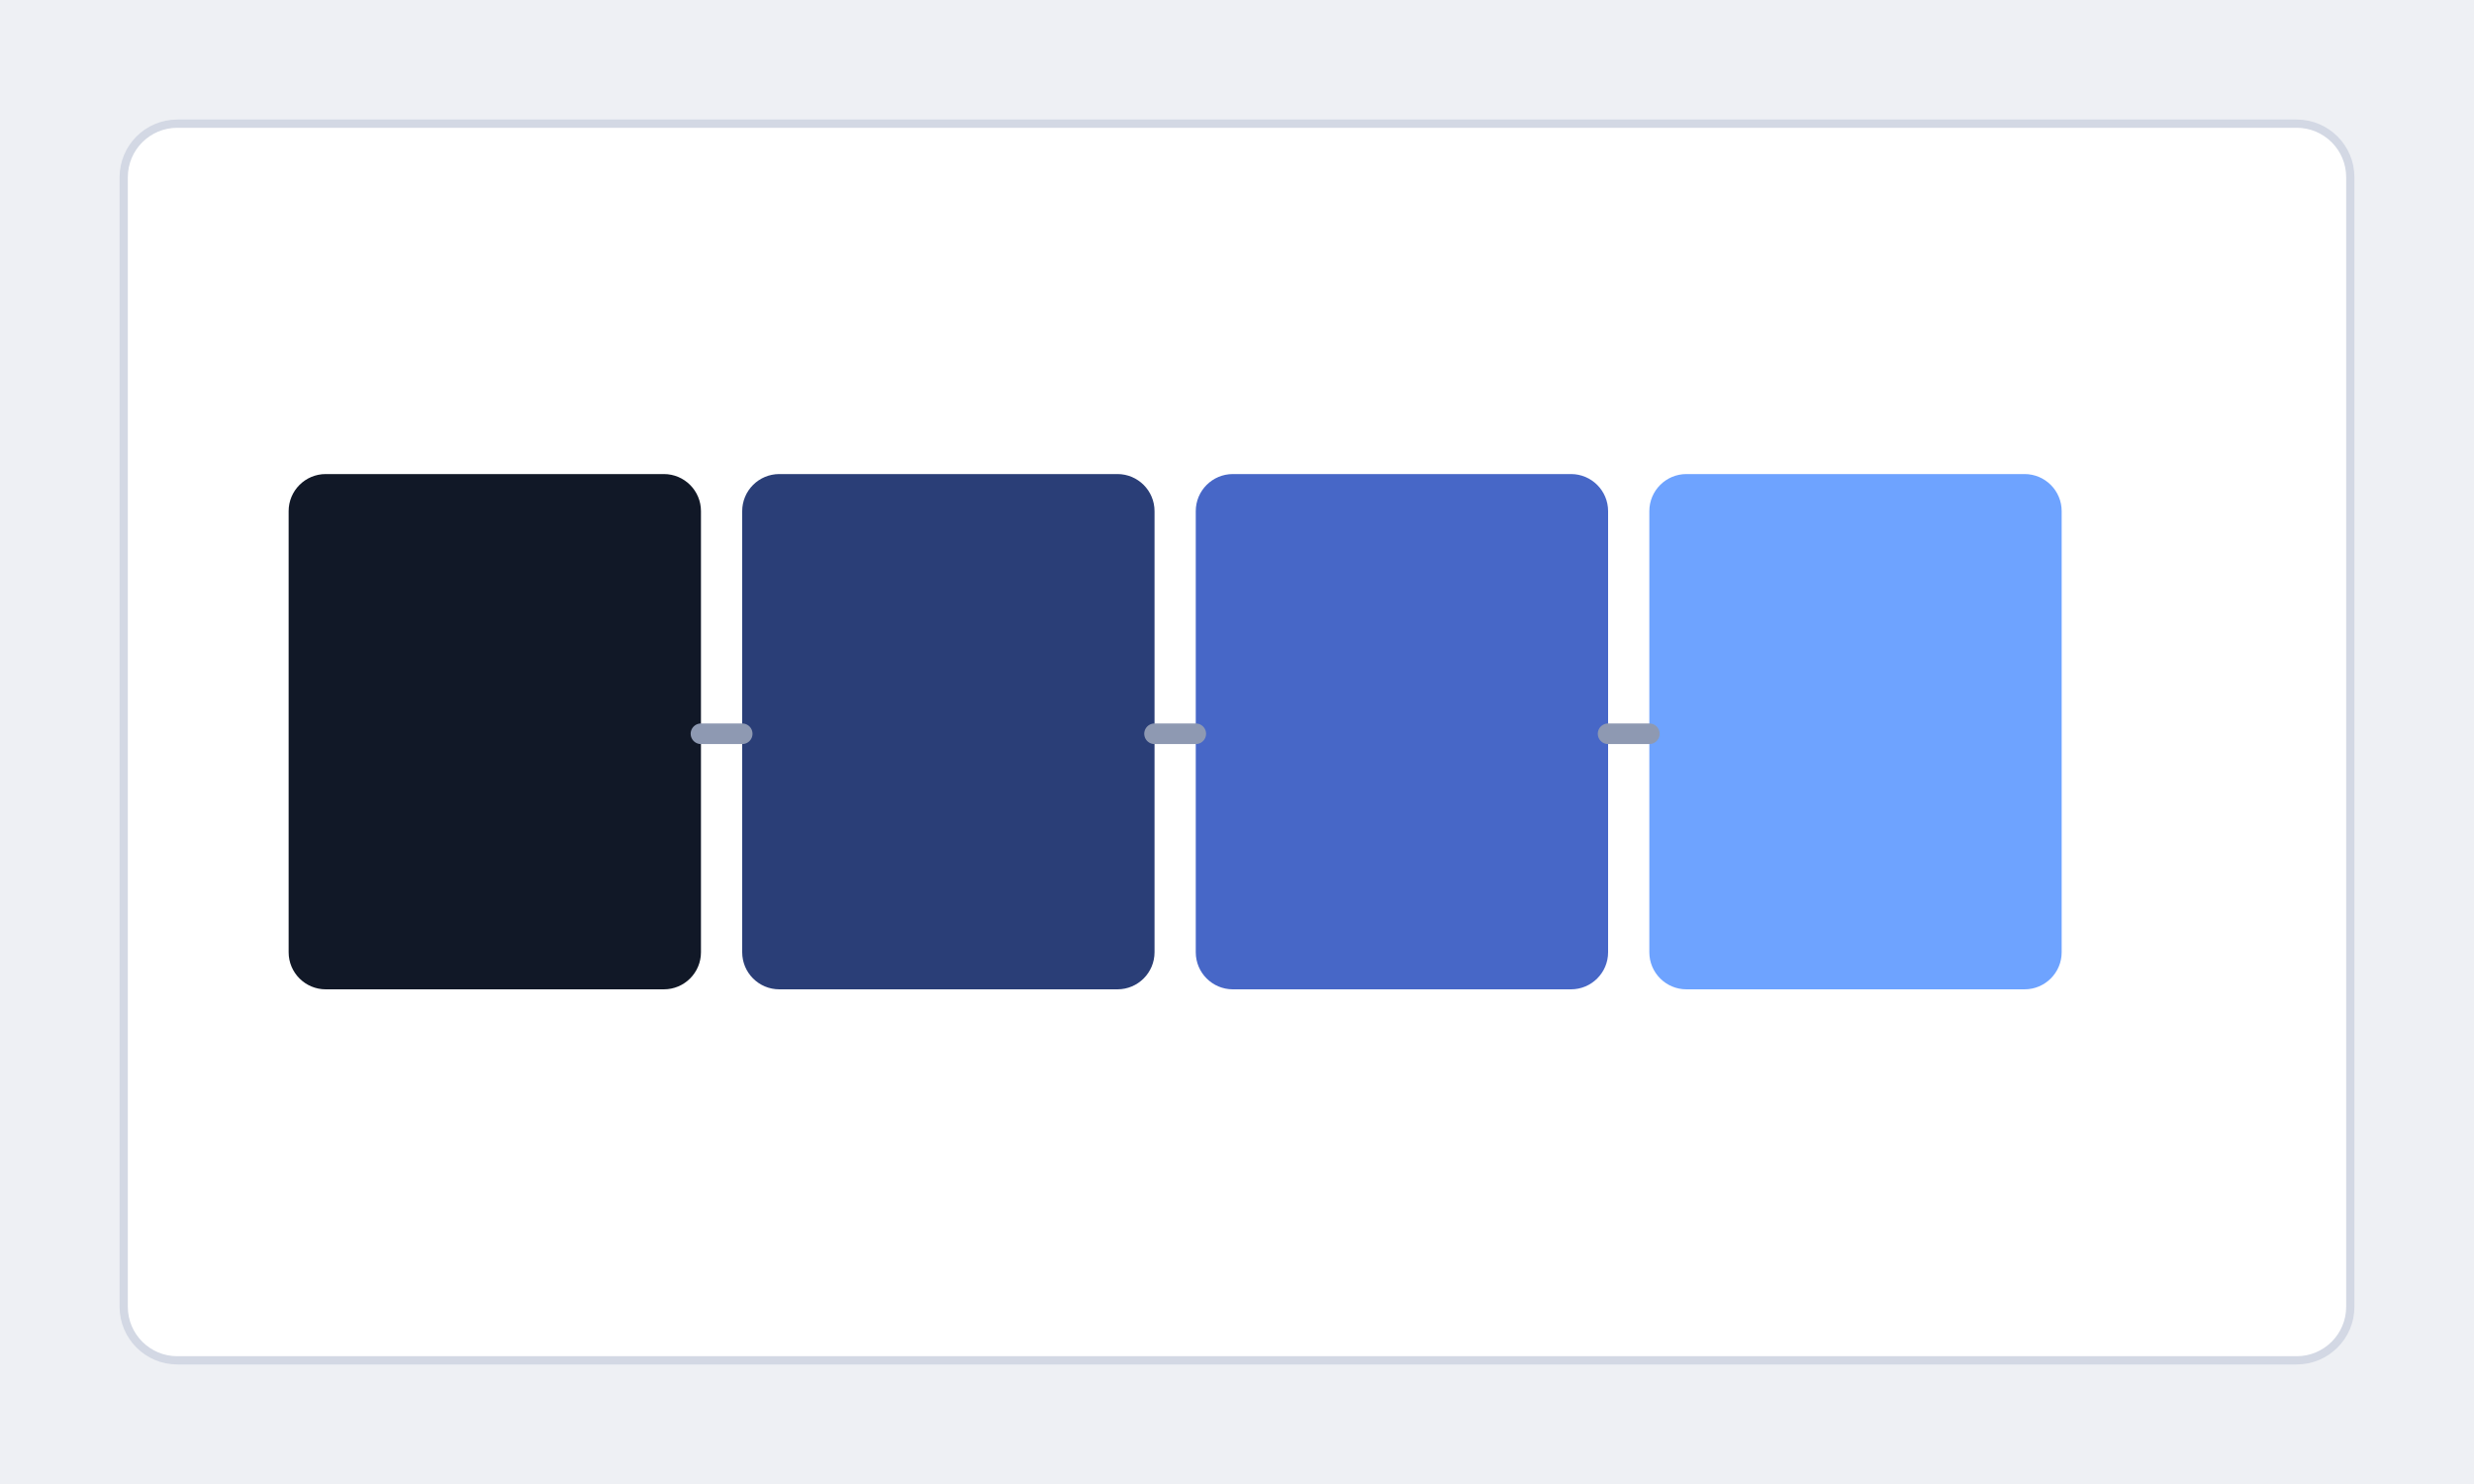
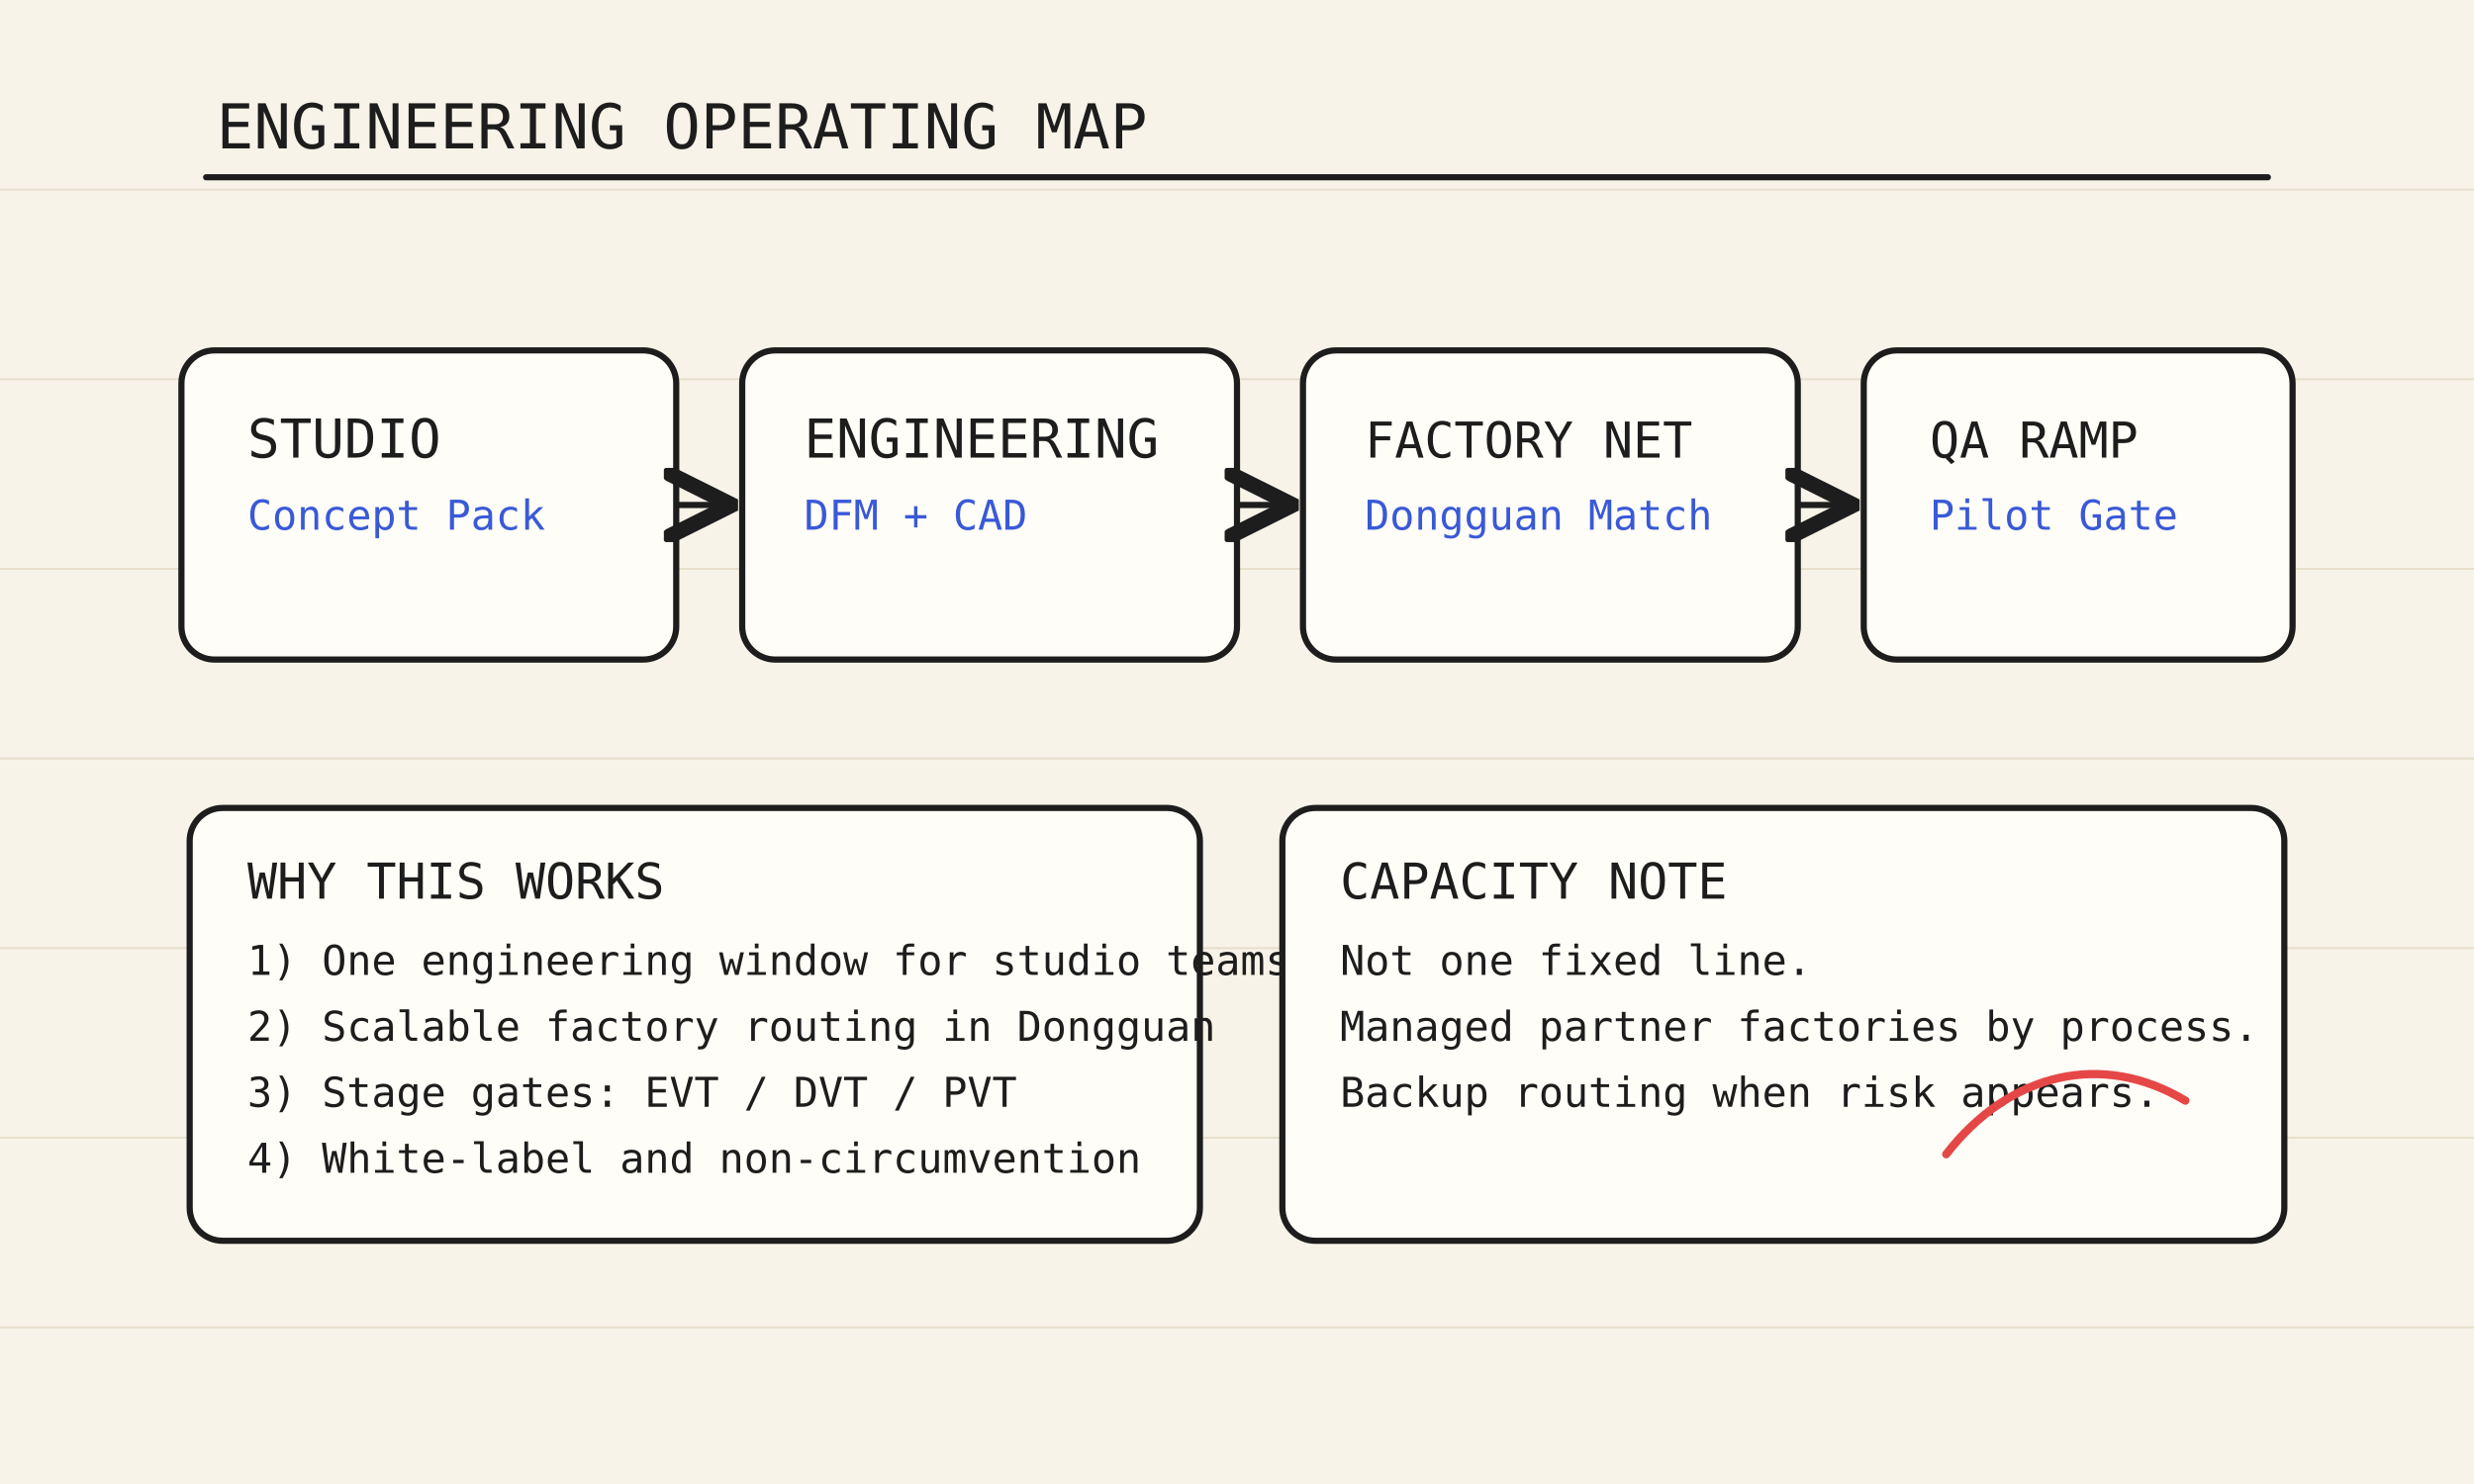
<svg xmlns="http://www.w3.org/2000/svg" width="1200" height="720" viewBox="0 0 1200 720" fill="none">
-   <rect width="1200" height="720" fill="#EEF0F4" />
-   <rect x="60" y="60" width="1080" height="600" rx="26" fill="#FFFFFF" stroke="#D3D8E4" stroke-width="4" />
-   <rect x="140" y="230" width="200" height="250" rx="18" fill="#111827" />
-   <rect x="360" y="230" width="200" height="250" rx="18" fill="#2A3E77" />
-   <rect x="580" y="230" width="200" height="250" rx="18" fill="#4767C7" />
-   <rect x="800" y="230" width="200" height="250" rx="18" fill="#6EA3FF" />
-   <path d="M340 356H360M560 356H580M780 356H800" stroke="#8E99B2" stroke-width="10" stroke-linecap="round" />
+   <defs>
+     <marker id="arrow" markerWidth="12" markerHeight="12" refX="10" refY="6" orient="auto">
+       <path d="M1 1L11 6L1 11" stroke="#1D1D1D" stroke-width="2.5" fill="none" stroke-linecap="round" />
+     </marker>
+   </defs>
+   <rect width="1200" height="720" fill="#F7F3E8" />
+   <path d="M0 92H1200M0 184H1200M0 276H1200M0 368H1200M0 460H1200M0 552H1200M0 644H1200" stroke="#E7DFCC" />
+   <path d="M100 86H1100" stroke="#1D1D1D" stroke-width="3" stroke-linecap="round" />
+   <text x="105" y="72" fill="#1D1D1D" font-size="30" font-family="IBM Plex Mono, monospace">ENGINEERING OPERATING MAP</text>
+   <rect x="88" y="170" width="240" height="150" rx="16" fill="#FFFDF7" stroke="#1D1D1D" stroke-width="3" />
+   <rect x="360" y="170" width="240" height="150" rx="16" fill="#FFFDF7" stroke="#1D1D1D" stroke-width="3" />
+   <rect x="632" y="170" width="240" height="150" rx="16" fill="#FFFDF7" stroke="#1D1D1D" stroke-width="3" />
+   <rect x="904" y="170" width="208" height="150" rx="16" fill="#FFFDF7" stroke="#1D1D1D" stroke-width="3" />
+   <text x="120" y="222" fill="#1D1D1D" font-size="26" font-family="IBM Plex Mono, monospace">STUDIO</text>
+   <text x="120" y="257" fill="#3959D7" font-size="20" font-family="IBM Plex Mono, monospace">Concept Pack</text>
+   <text x="390" y="222" fill="#1D1D1D" font-size="26" font-family="IBM Plex Mono, monospace">ENGINEERING</text>
+   <text x="390" y="257" fill="#3959D7" font-size="20" font-family="IBM Plex Mono, monospace">DFM + CAD</text>
+   <text x="662" y="222" fill="#1D1D1D" font-size="24" font-family="IBM Plex Mono, monospace">FACTORY NET</text>
+   <text x="662" y="257" fill="#3959D7" font-size="20" font-family="IBM Plex Mono, monospace">Dongguan Match</text>
+   <text x="936" y="222" fill="#1D1D1D" font-size="24" font-family="IBM Plex Mono, monospace">QA RAMP</text>
+   <text x="936" y="257" fill="#3959D7" font-size="20" font-family="IBM Plex Mono, monospace">Pilot Gate</text>
+   <path d="M328 245H352" stroke="#1D1D1D" stroke-width="3" marker-end="url(#arrow)" />
+   <path d="M600 245H624" stroke="#1D1D1D" stroke-width="3" marker-end="url(#arrow)" />
+   <path d="M872 245H896" stroke="#1D1D1D" stroke-width="3" marker-end="url(#arrow)" />
+   <rect x="92" y="392" width="490" height="210" rx="16" fill="#FFFDF7" stroke="#1D1D1D" stroke-width="3" />
+   <text x="120" y="436" fill="#1D1D1D" font-size="24" font-family="IBM Plex Mono, monospace">WHY THIS WORKS</text>
+   <text x="120" y="473" fill="#1D1D1D" font-size="20" font-family="IBM Plex Mono, monospace">1) One engineering window for studio teams</text>
+   <text x="120" y="505" fill="#1D1D1D" font-size="20" font-family="IBM Plex Mono, monospace">2) Scalable factory routing in Dongguan</text>
+   <text x="120" y="537" fill="#1D1D1D" font-size="20" font-family="IBM Plex Mono, monospace">3) Stage gates: EVT / DVT / PVT</text>
+   <text x="120" y="569" fill="#1D1D1D" font-size="20" font-family="IBM Plex Mono, monospace">4) White-label and non-circumvention</text>
+   <rect x="622" y="392" width="486" height="210" rx="16" fill="#FFFDF7" stroke="#1D1D1D" stroke-width="3" />
+   <text x="650" y="436" fill="#1D1D1D" font-size="24" font-family="IBM Plex Mono, monospace">CAPACITY NOTE</text>
+   <text x="650" y="473" fill="#1D1D1D" font-size="20" font-family="IBM Plex Mono, monospace">Not one fixed line.</text>
+   <text x="650" y="505" fill="#1D1D1D" font-size="20" font-family="IBM Plex Mono, monospace">Managed partner factories by process.</text>
+   <text x="650" y="537" fill="#1D1D1D" font-size="20" font-family="IBM Plex Mono, monospace">Backup routing when risk appears.</text>
+   <path d="M944 560C975 520 1020 510 1060 534" stroke="#E54747" stroke-width="4" stroke-linecap="round" />
</svg>
